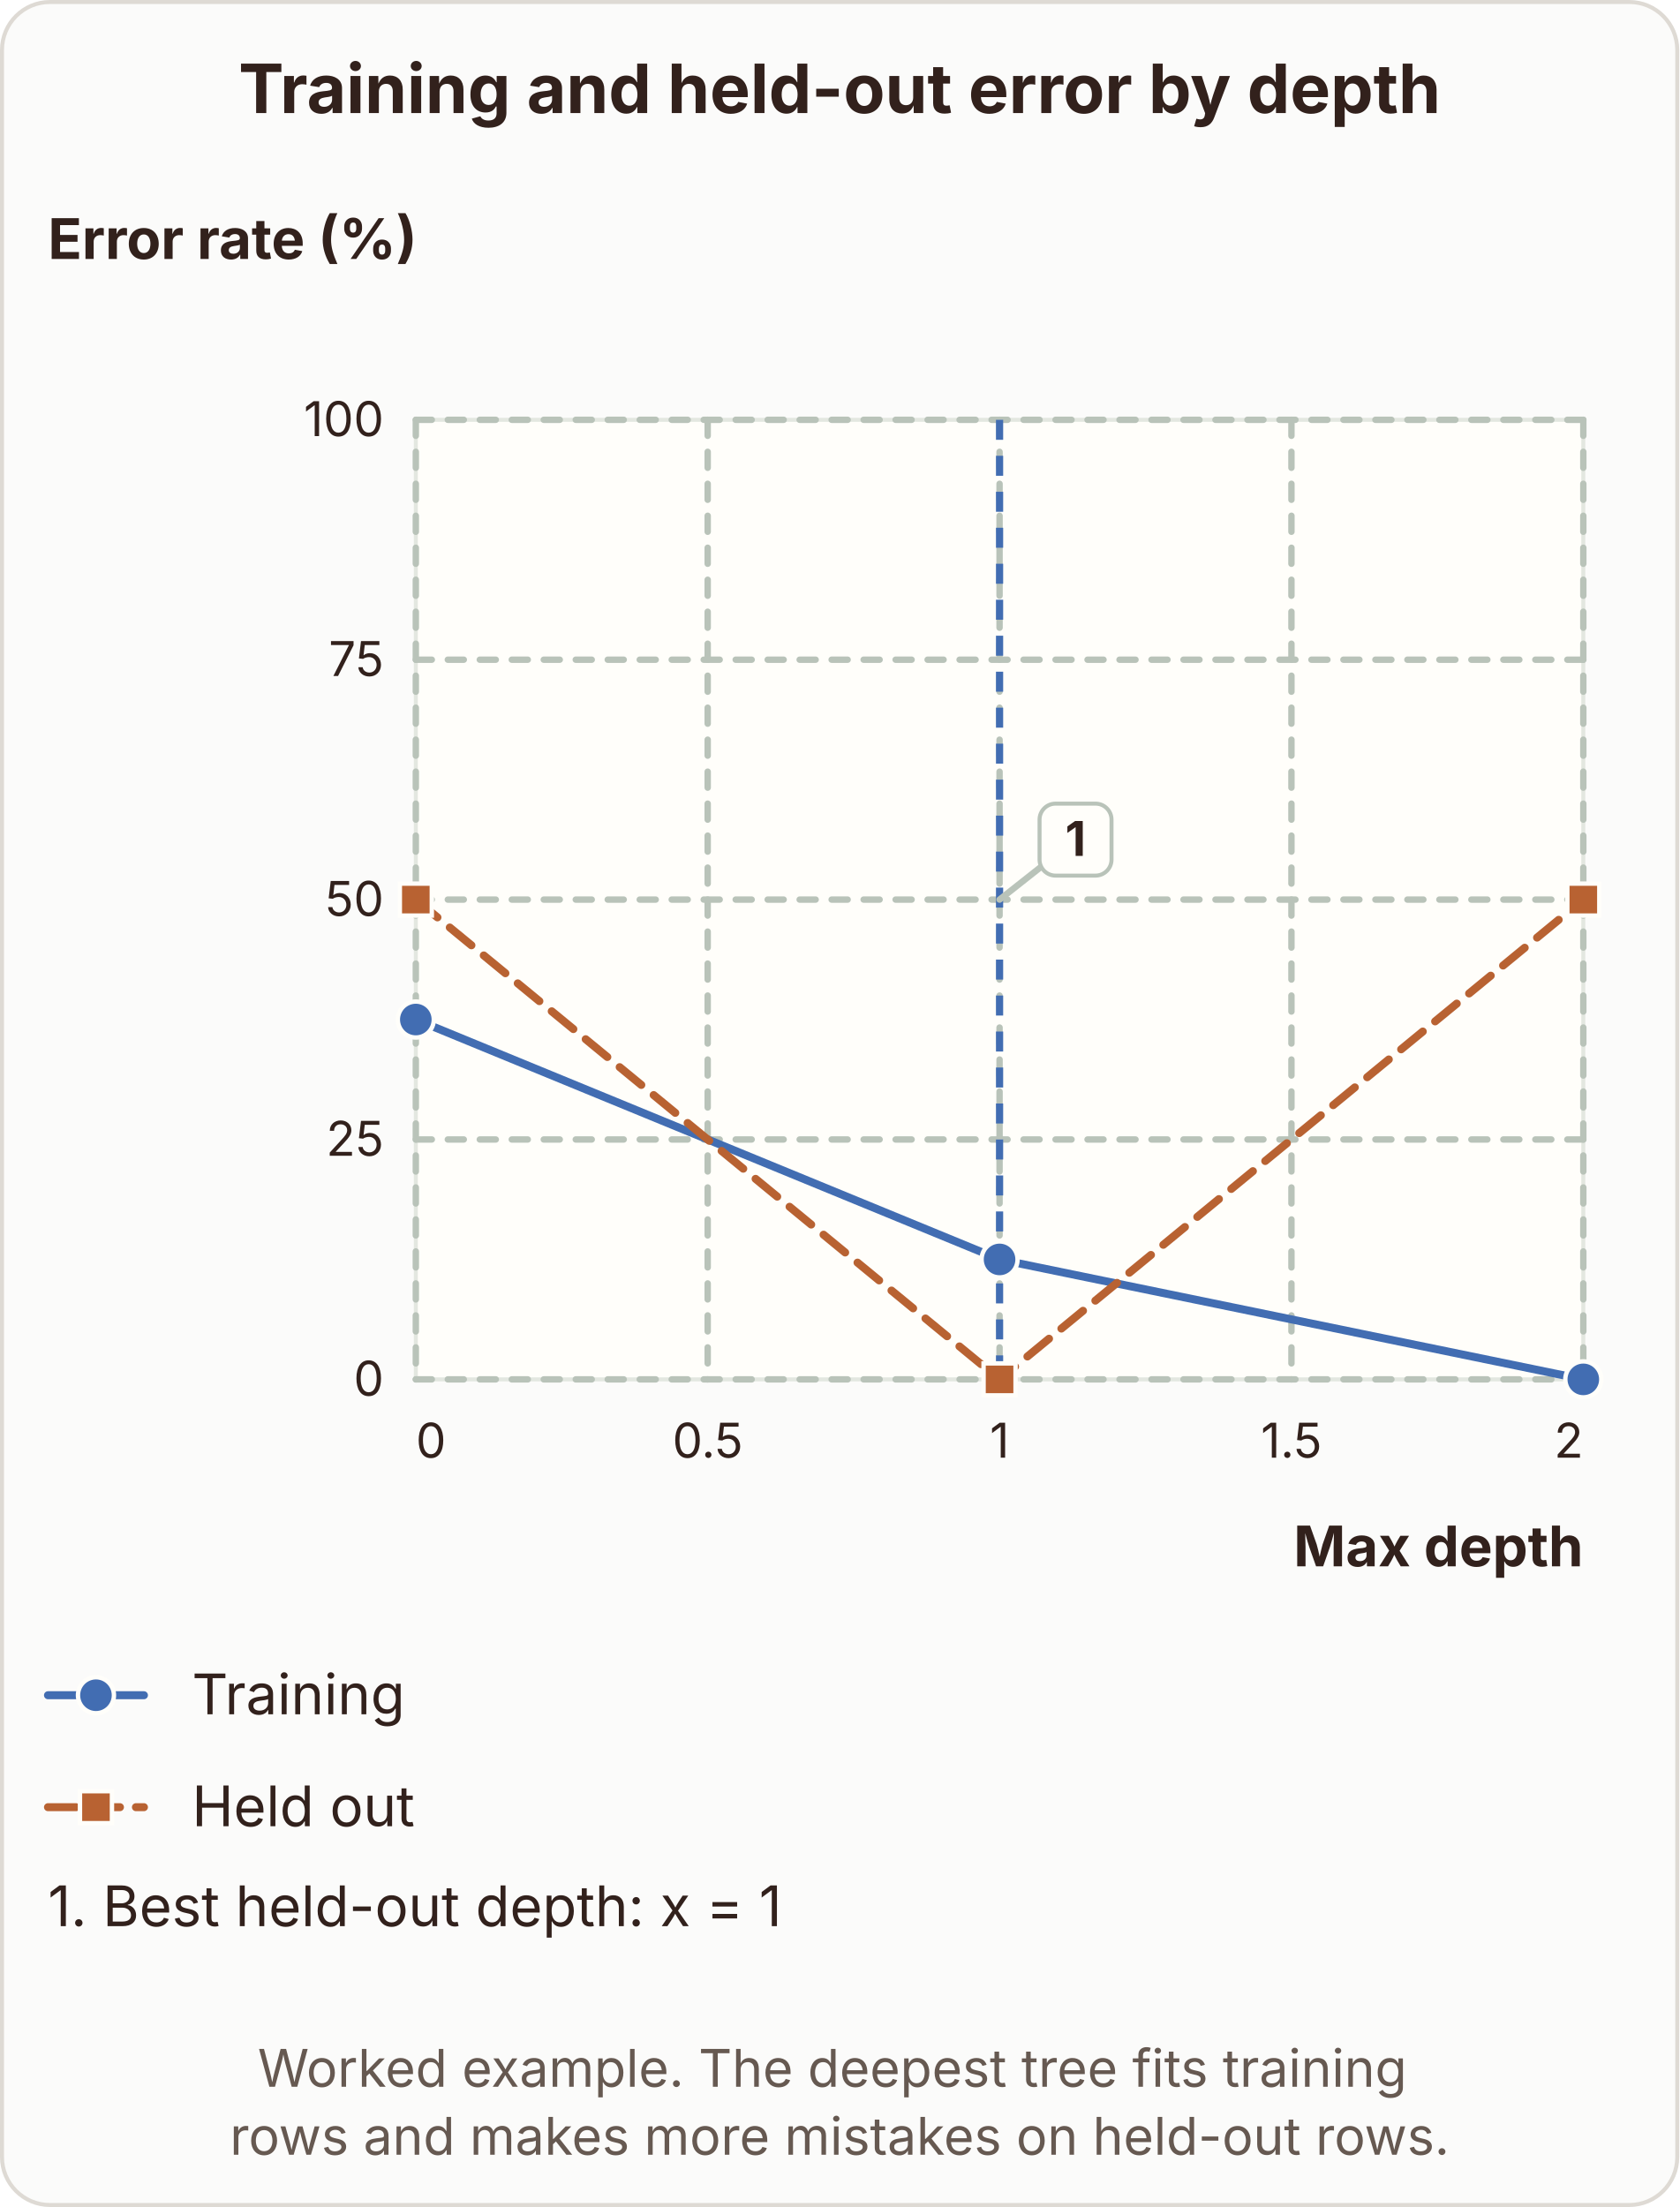
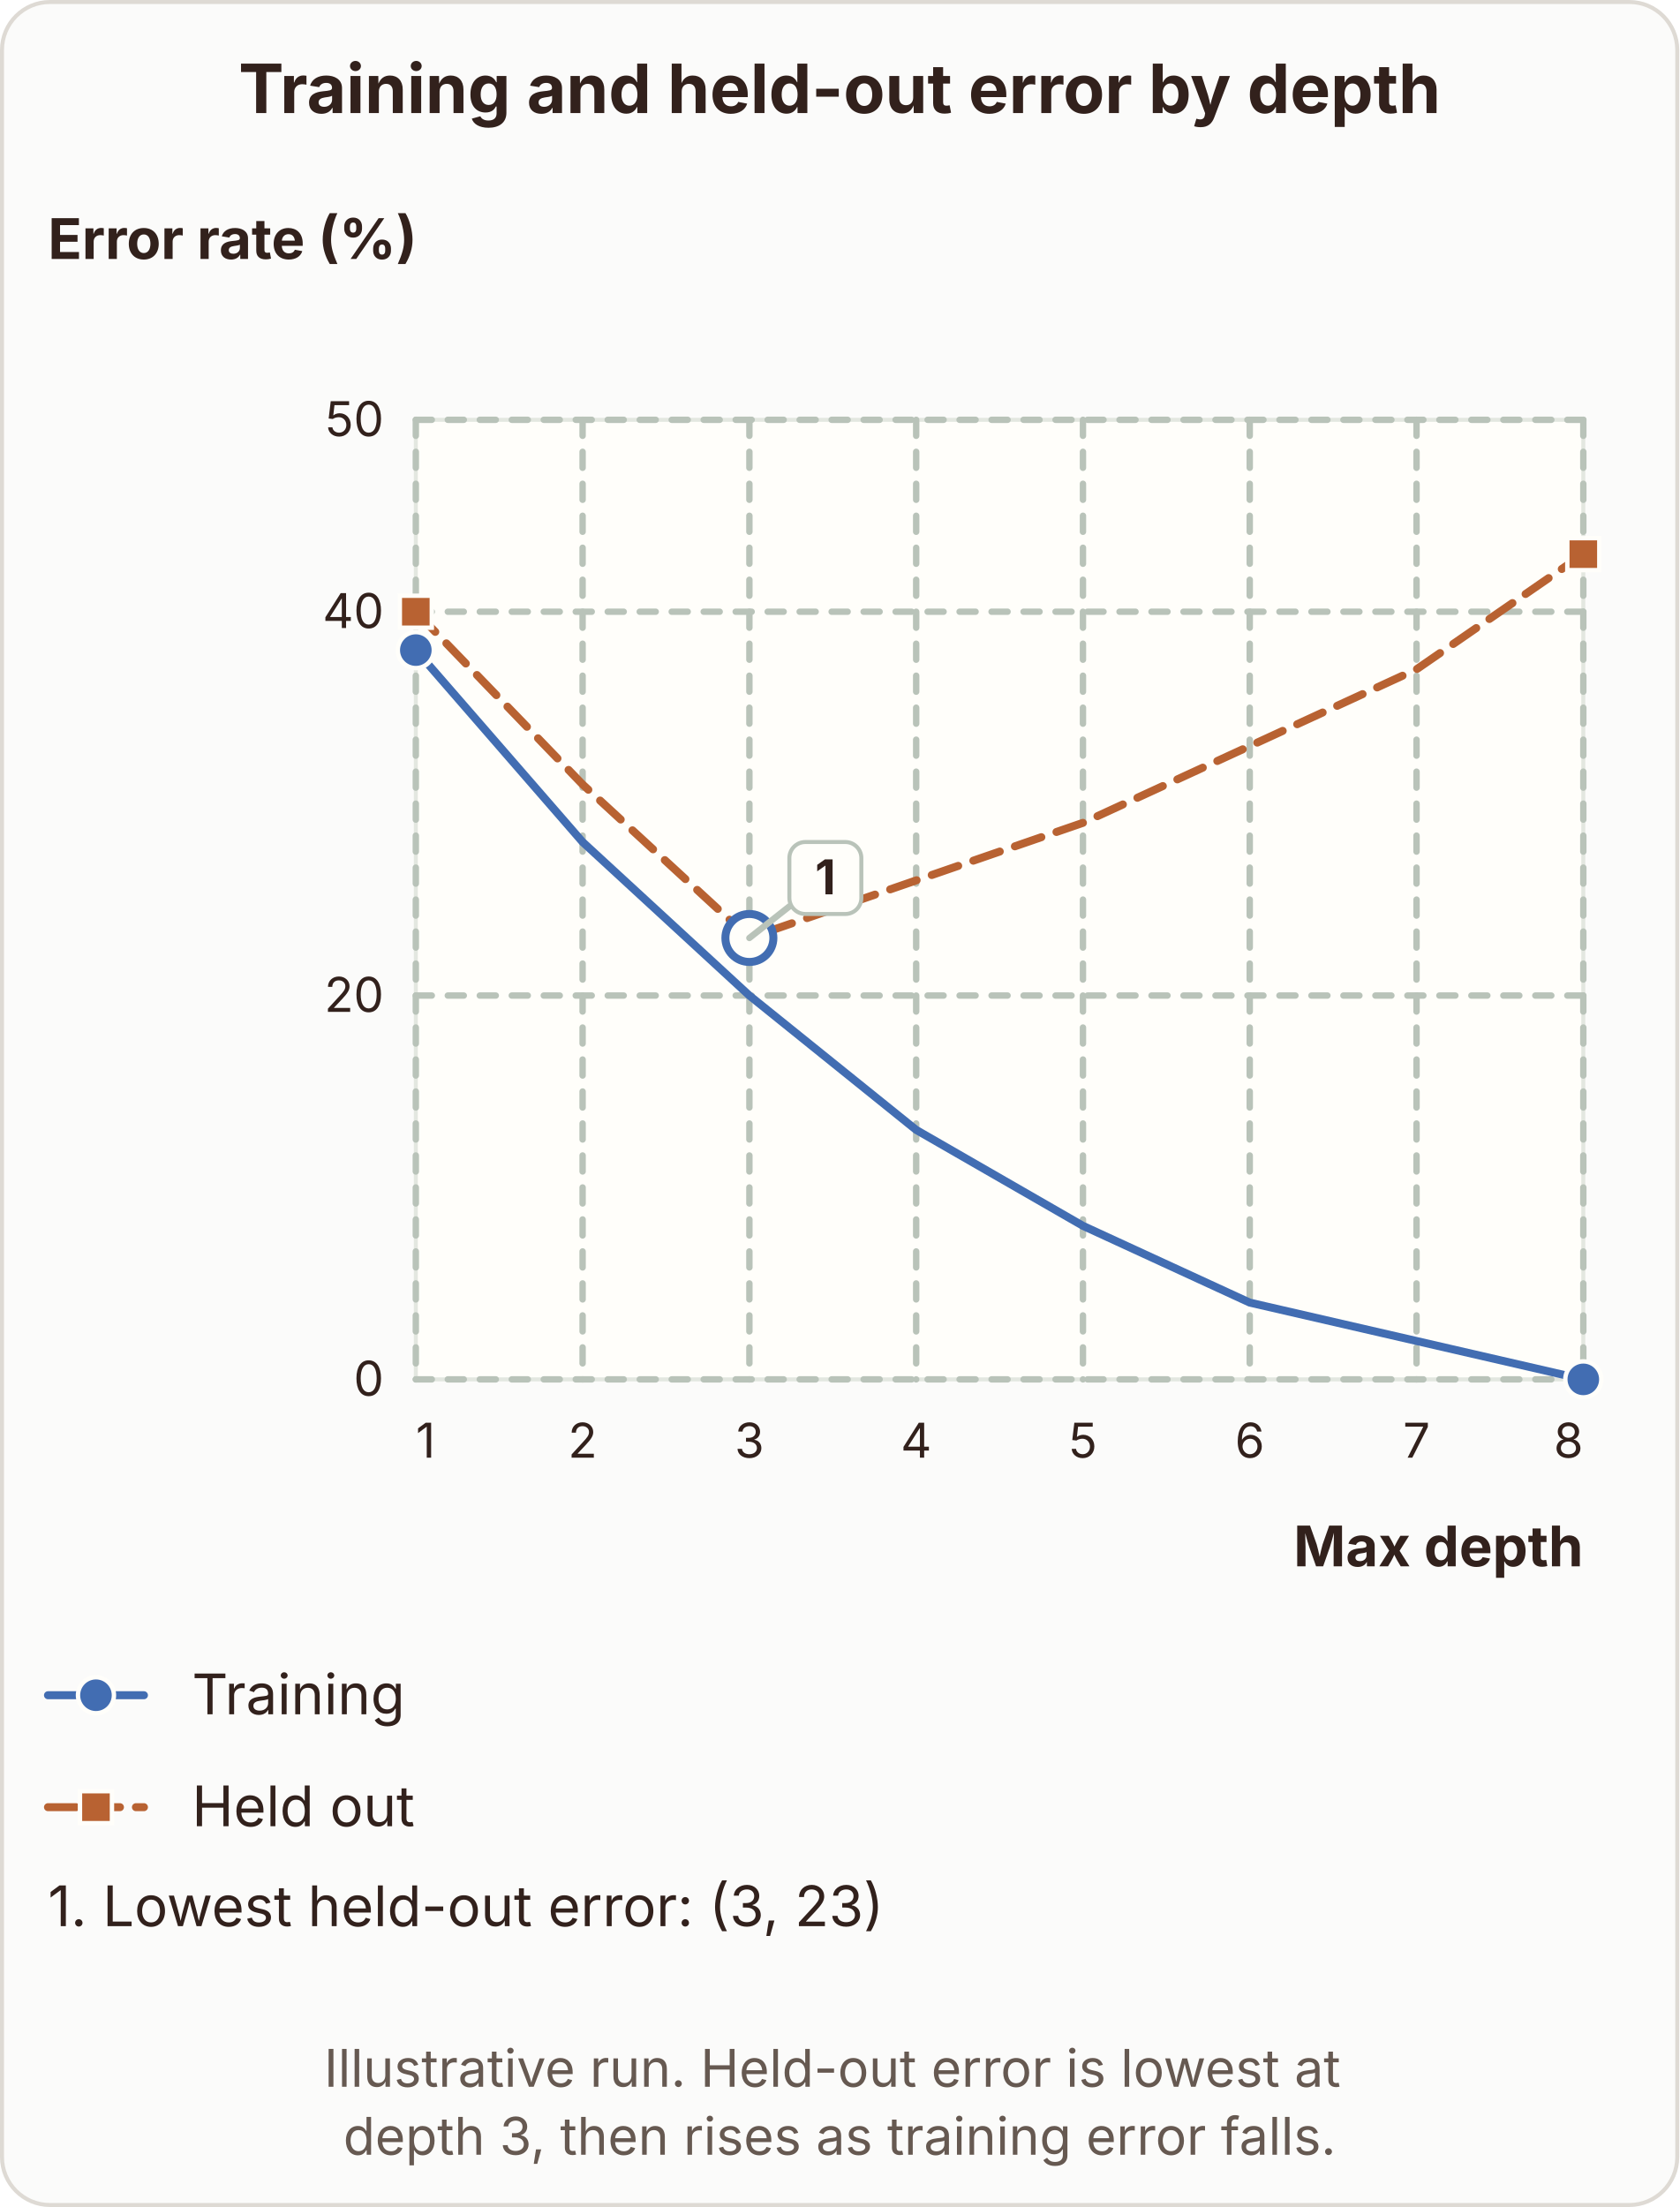
- <svg xmlns="http://www.w3.org/2000/svg" width="420" height="552" viewBox="0 0 420 552" role="img" aria-label="Training and held-out error by depth Max depth: 0 to 2 Error rate (%): 0 to 100 Training (line): (0, 37.5); (1, 12.5); (2, 0) Held out (line): (0, 50); (1, 0); (2, 50) Best held-out depth: x = 1 Worked example. The deepest tree fits training rows and makes more mistakes on held-out rows." font-family="Inter, Liberation Sans, Arial, sans-serif" style="display:block;max-width:none;margin-inline:auto;--color-ink:#202723;--color-ink-2:#5d675f;--color-line:#e3e7e0;--viz-surface:#fffefa" data-tutor-diagram="coordinate-plot">
+ <svg xmlns="http://www.w3.org/2000/svg" width="420" height="552" viewBox="0 0 420 552" role="img" aria-label="Training and held-out error by depth Max depth: 1 to 8 Error rate (%): 0 to 50 Training (line): (1, 38); (2, 28); (3, 20); (4, 13); (5, 8); (6, 4); (7, 2); (8, 0) Held out (line): (1, 40); (2, 31); (3, 23); (4, 26); (5, 29); (6, 33); (7, 37); (8, 43) Lowest held-out error: (3, 23) Illustrative run. Held-out error is lowest at depth 3, then rises as training error falls." font-family="Inter, Liberation Sans, Arial, sans-serif" style="display:block;max-width:none;margin-inline:auto;--color-ink:#202723;--color-ink-2:#5d675f;--color-line:#e3e7e0;--viz-surface:#fffefa" data-tutor-diagram="coordinate-plot">
  <rect x="0.5" y="0.5" width="419" height="551" rx="12" fill="var(--viz-surface, #fbfbfa)" stroke="var(--color-line, #dedad4)" />
  <text x="210" y="22.5" fill="var(--color-ink, #32211c)" font-size="17" font-weight="700" text-anchor="middle">
    <tspan x="210" y="28.28">Training and held-out error by depth</tspan>
  </text>
  <g transform="translate(0 39)">
    <rect x="104" y="66" width="292" height="240" fill="#fffefa" stroke="#e3e7e0" stroke-width="1" data-tutor-plot-area="" />
    <text x="12" y="21" fill="var(--color-ink, #32211c)" font-size="14" font-weight="700" text-anchor="start">
      <tspan x="12" y="25.76">Error rate (%)</tspan>
    </text>
    <polyline points="104,66 104,306" fill="none" stroke="#b9c3b9" stroke-width="1.6" stroke-dasharray="4 4" stroke-linecap="round" stroke-linejoin="round" />
-     <polyline points="177,66 177,306" fill="none" stroke="#b9c3b9" stroke-width="1.6" stroke-dasharray="4 4" stroke-linecap="round" stroke-linejoin="round" />
-     <polyline points="250,66 250,306" fill="none" stroke="#b9c3b9" stroke-width="1.6" stroke-dasharray="4 4" stroke-linecap="round" stroke-linejoin="round" />
-     <polyline points="323,66 323,306" fill="none" stroke="#b9c3b9" stroke-width="1.6" stroke-dasharray="4 4" stroke-linecap="round" stroke-linejoin="round" />
+     <polyline points="145.714,66 145.714,306" fill="none" stroke="#b9c3b9" stroke-width="1.6" stroke-dasharray="4 4" stroke-linecap="round" stroke-linejoin="round" />
+     <polyline points="187.429,66 187.429,306" fill="none" stroke="#b9c3b9" stroke-width="1.6" stroke-dasharray="4 4" stroke-linecap="round" stroke-linejoin="round" />
+     <polyline points="229.143,66 229.143,306" fill="none" stroke="#b9c3b9" stroke-width="1.6" stroke-dasharray="4 4" stroke-linecap="round" stroke-linejoin="round" />
+     <polyline points="270.857,66 270.857,306" fill="none" stroke="#b9c3b9" stroke-width="1.6" stroke-dasharray="4 4" stroke-linecap="round" stroke-linejoin="round" />
+     <polyline points="312.571,66 312.571,306" fill="none" stroke="#b9c3b9" stroke-width="1.6" stroke-dasharray="4 4" stroke-linecap="round" stroke-linejoin="round" />
+     <polyline points="354.286,66 354.286,306" fill="none" stroke="#b9c3b9" stroke-width="1.6" stroke-dasharray="4 4" stroke-linecap="round" stroke-linejoin="round" />
    <polyline points="396,66 396,306" fill="none" stroke="#b9c3b9" stroke-width="1.6" stroke-dasharray="4 4" stroke-linecap="round" stroke-linejoin="round" />
    <polyline points="104,306 396,306" fill="none" stroke="#b9c3b9" stroke-width="1.6" stroke-dasharray="4 4" stroke-linecap="round" stroke-linejoin="round" />
    <text x="96" y="306" fill="var(--color-ink, #32211c)" font-size="12" font-weight="400" text-anchor="end">
      <tspan x="96" y="310.08">0</tspan>
    </text>
-     <polyline points="104,246 396,246" fill="none" stroke="#b9c3b9" stroke-width="1.6" stroke-dasharray="4 4" stroke-linecap="round" stroke-linejoin="round" />
-     <text x="96" y="246" fill="var(--color-ink, #32211c)" font-size="12" font-weight="400" text-anchor="end">
-       <tspan x="96" y="250.08">25</tspan>
+     <polyline points="104,210 396,210" fill="none" stroke="#b9c3b9" stroke-width="1.6" stroke-dasharray="4 4" stroke-linecap="round" stroke-linejoin="round" />
+     <text x="96" y="210" fill="var(--color-ink, #32211c)" font-size="12" font-weight="400" text-anchor="end">
+       <tspan x="96" y="214.08">20</tspan>
    </text>
-     <polyline points="104,186 396,186" fill="none" stroke="#b9c3b9" stroke-width="1.6" stroke-dasharray="4 4" stroke-linecap="round" stroke-linejoin="round" />
-     <text x="96" y="186" fill="var(--color-ink, #32211c)" font-size="12" font-weight="400" text-anchor="end">
-       <tspan x="96" y="190.08">50</tspan>
-     </text>
-     <polyline points="104,126 396,126" fill="none" stroke="#b9c3b9" stroke-width="1.6" stroke-dasharray="4 4" stroke-linecap="round" stroke-linejoin="round" />
-     <text x="96" y="126" fill="var(--color-ink, #32211c)" font-size="12" font-weight="400" text-anchor="end">
-       <tspan x="96" y="130.08">75</tspan>
+     <polyline points="104,114 396,114" fill="none" stroke="#b9c3b9" stroke-width="1.6" stroke-dasharray="4 4" stroke-linecap="round" stroke-linejoin="round" />
+     <text x="96" y="114" fill="var(--color-ink, #32211c)" font-size="12" font-weight="400" text-anchor="end">
+       <tspan x="96" y="118.08">40</tspan>
    </text>
    <polyline points="104,66 396,66" fill="none" stroke="#b9c3b9" stroke-width="1.6" stroke-dasharray="4 4" stroke-linecap="round" stroke-linejoin="round" />
    <text x="96" y="66" fill="var(--color-ink, #32211c)" font-size="12" font-weight="400" text-anchor="end">
-       <tspan x="96" y="70.08">100</tspan>
+       <tspan x="96" y="70.08">50</tspan>
    </text>
    <text x="104" y="321.5" fill="var(--color-ink, #32211c)" font-size="12" font-weight="400" text-anchor="start">
-       <tspan x="104" y="325.58">0</tspan>
+       <tspan x="104" y="325.58">1</tspan>
    </text>
-     <text x="177" y="321.5" fill="var(--color-ink, #32211c)" font-size="12" font-weight="400" text-anchor="middle">
-       <tspan x="177" y="325.58">0.5</tspan>
+     <text x="145.714" y="321.5" fill="var(--color-ink, #32211c)" font-size="12" font-weight="400" text-anchor="middle">
+       <tspan x="145.714" y="325.58">2</tspan>
    </text>
-     <text x="250" y="321.5" fill="var(--color-ink, #32211c)" font-size="12" font-weight="400" text-anchor="middle">
-       <tspan x="250" y="325.58">1</tspan>
+     <text x="187.429" y="321.5" fill="var(--color-ink, #32211c)" font-size="12" font-weight="400" text-anchor="middle">
+       <tspan x="187.429" y="325.58">3</tspan>
    </text>
-     <text x="323" y="321.5" fill="var(--color-ink, #32211c)" font-size="12" font-weight="400" text-anchor="middle">
-       <tspan x="323" y="325.58">1.5</tspan>
+     <text x="229.143" y="321.5" fill="var(--color-ink, #32211c)" font-size="12" font-weight="400" text-anchor="middle">
+       <tspan x="229.143" y="325.58">4</tspan>
+     </text>
+     <text x="270.857" y="321.5" fill="var(--color-ink, #32211c)" font-size="12" font-weight="400" text-anchor="middle">
+       <tspan x="270.857" y="325.58">5</tspan>
+     </text>
+     <text x="312.571" y="321.5" fill="var(--color-ink, #32211c)" font-size="12" font-weight="400" text-anchor="middle">
+       <tspan x="312.571" y="325.58">6</tspan>
+     </text>
+     <text x="354.286" y="321.5" fill="var(--color-ink, #32211c)" font-size="12" font-weight="400" text-anchor="middle">
+       <tspan x="354.286" y="325.58">7</tspan>
    </text>
    <text x="396" y="321.5" fill="var(--color-ink, #32211c)" font-size="12" font-weight="400" text-anchor="end">
-       <tspan x="396" y="325.58">2</tspan>
+       <tspan x="396" y="325.58">8</tspan>
    </text>
    <text x="396" y="348" fill="var(--color-ink, #32211c)" font-size="14" font-weight="700" text-anchor="end">
      <tspan x="396" y="352.76">Max depth</tspan>
    </text>
    <polyline points="12,385 36,385" fill="none" stroke="#426db2" stroke-width="2" stroke-linejoin="round" stroke-linecap="round" />
    <circle cx="24" cy="385" r="4.5" fill="#426db2" stroke="#fffefa" stroke-width="1.1" />
    <text x="48" y="385" fill="var(--color-ink, #32211c)" font-size="14" font-weight="400" text-anchor="start">
      <tspan x="48" y="389.76">Training</tspan>
    </text>
    <polyline points="12,413 36,413" fill="none" stroke="#b86232" stroke-width="2" stroke-dasharray="7 4" stroke-linejoin="round" stroke-linecap="round" />
    <rect x="20" y="409" width="8" height="8" fill="#b86232" stroke="#fffefa" stroke-width="1.1" />
    <text x="48" y="413" fill="var(--color-ink, #32211c)" font-size="14" font-weight="400" text-anchor="start">
      <tspan x="48" y="417.76">Held out</tspan>
    </text>
    <text x="12" y="438" fill="var(--color-ink, #32211c)" font-size="14" font-weight="400" text-anchor="start">
-       <tspan x="12" y="442.76">1. Best held-out depth: x = 1</tspan>
+       <tspan x="12" y="442.76">1. Lowest held-out error: (3, 23)</tspan>
    </text>
-     <line x1="250" x2="250" y1="66" y2="306" stroke="#426db2" stroke-width="1.8" stroke-dasharray="5 4" data-tutor-plot-reference="x:1" />
-     <polyline points="104,216 250,276 396,306" fill="none" stroke="#426db2" stroke-width="2" stroke-linejoin="round" stroke-linecap="round" data-tutor-plot-series="Training" />
-     <polyline points="104,186 250,306 396,186" fill="none" stroke="#b86232" stroke-width="2" stroke-dasharray="7 4" stroke-linejoin="round" stroke-linecap="round" data-tutor-plot-series="Held out" />
-     <circle cx="104" cy="216" r="4.5" fill="#426db2" stroke="#fffefa" stroke-width="1.1" data-tutor-coordinate-point="0,37.5" />
-     <circle cx="250" cy="276" r="4.5" fill="#426db2" stroke="#fffefa" stroke-width="1.1" data-tutor-coordinate-point="1,12.5" />
-     <circle cx="396" cy="306" r="4.5" fill="#426db2" stroke="#fffefa" stroke-width="1.1" data-tutor-coordinate-point="2,0" />
-     <rect x="100" y="182" width="8" height="8" fill="#b86232" stroke="#fffefa" stroke-width="1.1" data-tutor-coordinate-point="0,50" />
-     <rect x="246" y="302" width="8" height="8" fill="#b86232" stroke="#fffefa" stroke-width="1.1" data-tutor-coordinate-point="1,0" />
-     <rect x="392" y="182" width="8" height="8" fill="#b86232" stroke="#fffefa" stroke-width="1.1" data-tutor-coordinate-point="2,50" />
-     <polyline points="250,186 269,171" fill="none" stroke="#b9c3b9" stroke-width="1.6" stroke-linecap="round" stroke-linejoin="round" />
-     <rect x="260" y="162" width="18" height="18" rx="4" fill="#fffefa" stroke="#b9c3b9" stroke-width="1" data-tutor-plot-badge="1" />
-     <text x="269" y="171" fill="var(--color-ink, #32211c)" font-size="12" font-weight="700" text-anchor="middle">
-       <tspan x="269" y="175.08">1</tspan>
+     <polyline points="104,123.6 145.714,171.6 187.429,210 229.143,243.6 270.857,267.6 312.571,286.8 354.286,296.4 396,306" fill="none" stroke="#426db2" stroke-width="2" stroke-linejoin="round" stroke-linecap="round" data-tutor-plot-series="Training" />
+     <polyline points="104,114 145.714,157.2 187.429,195.6 229.143,181.2 270.857,166.8 312.571,147.6 354.286,128.4 396,99.6" fill="none" stroke="#b86232" stroke-width="2" stroke-dasharray="7 4" stroke-linejoin="round" stroke-linecap="round" data-tutor-plot-series="Held out" />
+     <circle cx="104" cy="123.6" r="4.5" fill="#426db2" stroke="#fffefa" stroke-width="1.1" data-tutor-coordinate-point="1,38" />
+     <circle cx="396" cy="306" r="4.5" fill="#426db2" stroke="#fffefa" stroke-width="1.1" data-tutor-coordinate-point="8,0" />
+     <rect x="100" y="110" width="8" height="8" fill="#b86232" stroke="#fffefa" stroke-width="1.1" data-tutor-coordinate-point="1,40" />
+     <rect x="392" y="95.6" width="8" height="8" fill="#b86232" stroke="#fffefa" stroke-width="1.1" data-tutor-coordinate-point="8,43" />
+     <circle cx="187.429" cy="195.6" r="6" fill="#fffefa" stroke="#426db2" stroke-width="2" data-tutor-plot-point="3,23" />
+     <polyline points="187.429,195.6 206.429,180.6" fill="none" stroke="#b9c3b9" stroke-width="1.6" stroke-linecap="round" stroke-linejoin="round" />
+     <rect x="197.429" y="171.6" width="18" height="18" rx="4" fill="#fffefa" stroke="#b9c3b9" stroke-width="1" data-tutor-plot-badge="1" />
+     <text x="206.429" y="180.6" fill="var(--color-ink, #32211c)" font-size="12" font-weight="700" text-anchor="middle">
+       <tspan x="206.429" y="184.68">1</tspan>
    </text>
  </g>
  <text x="210" y="526" fill="var(--color-ink-2, #665951)" font-size="13" font-weight="400" text-anchor="middle">
-     <tspan x="210" y="521.92">Worked example. The deepest tree fits training</tspan>
-     <tspan x="210" y="538.92">rows and makes more mistakes on held-out rows.</tspan>
+     <tspan x="210" y="521.92">Illustrative run. Held-out error is lowest at</tspan>
+     <tspan x="210" y="538.92">depth 3, then rises as training error falls.</tspan>
  </text>
</svg>
